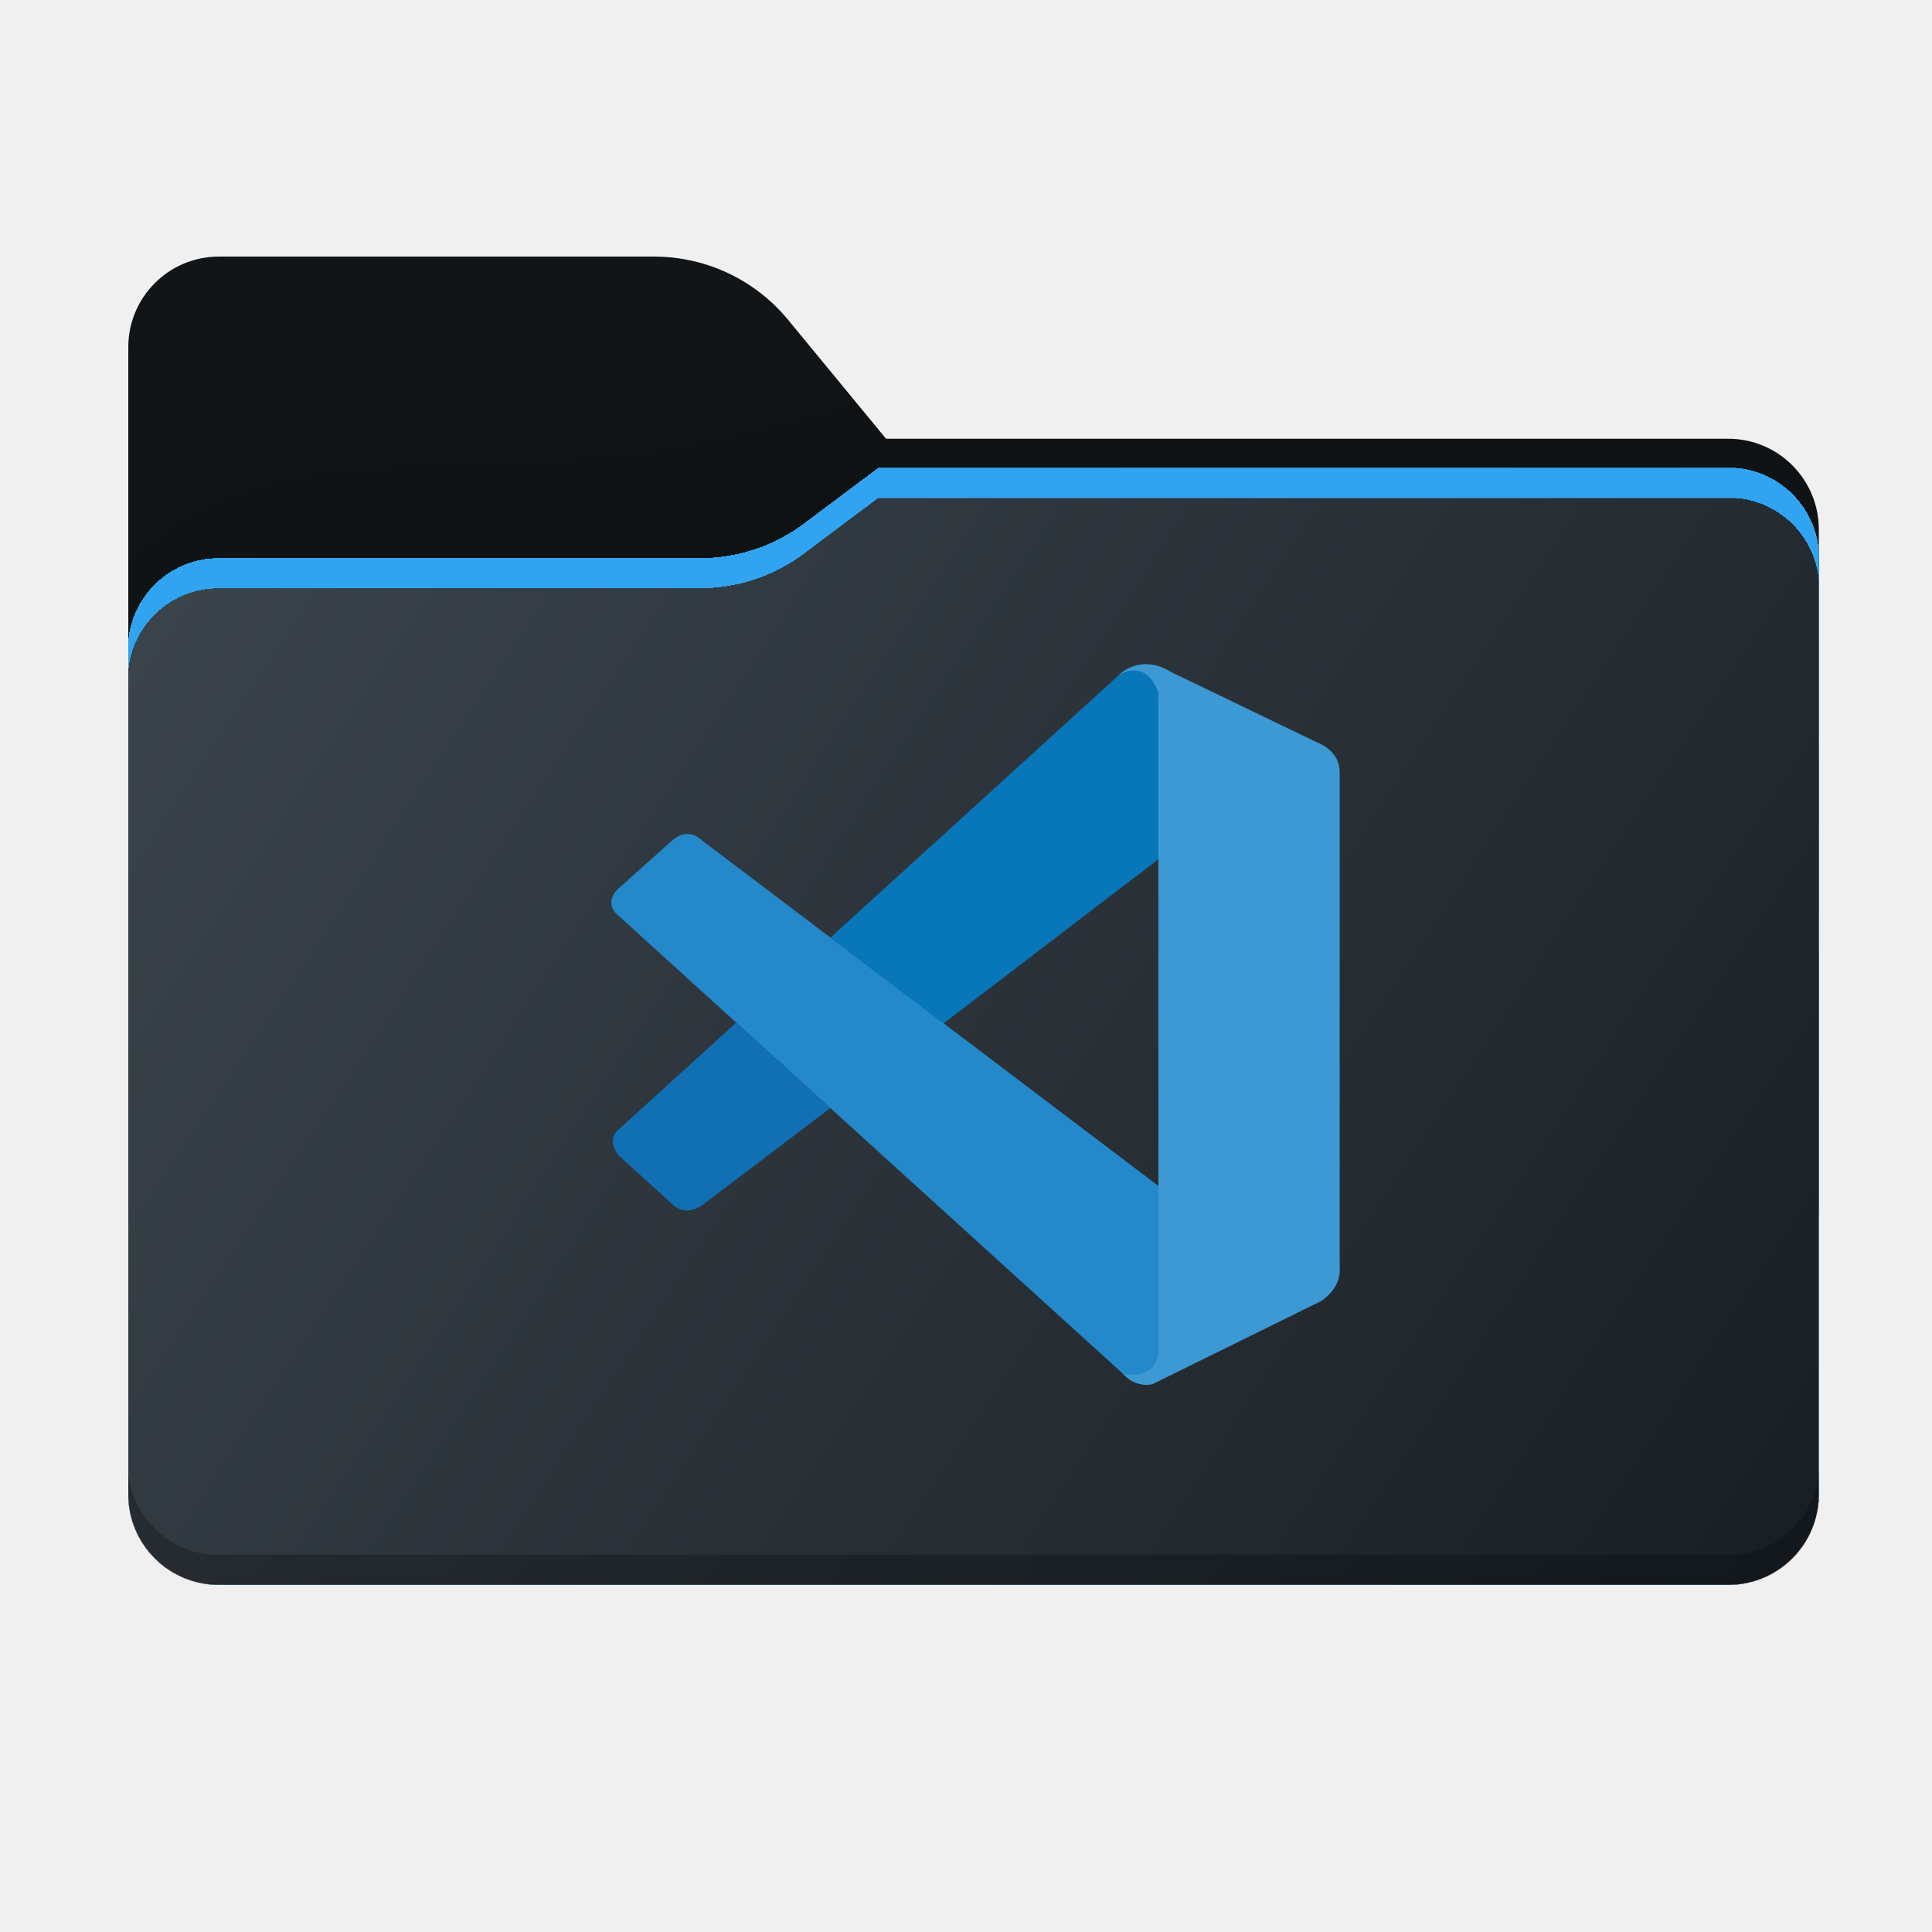
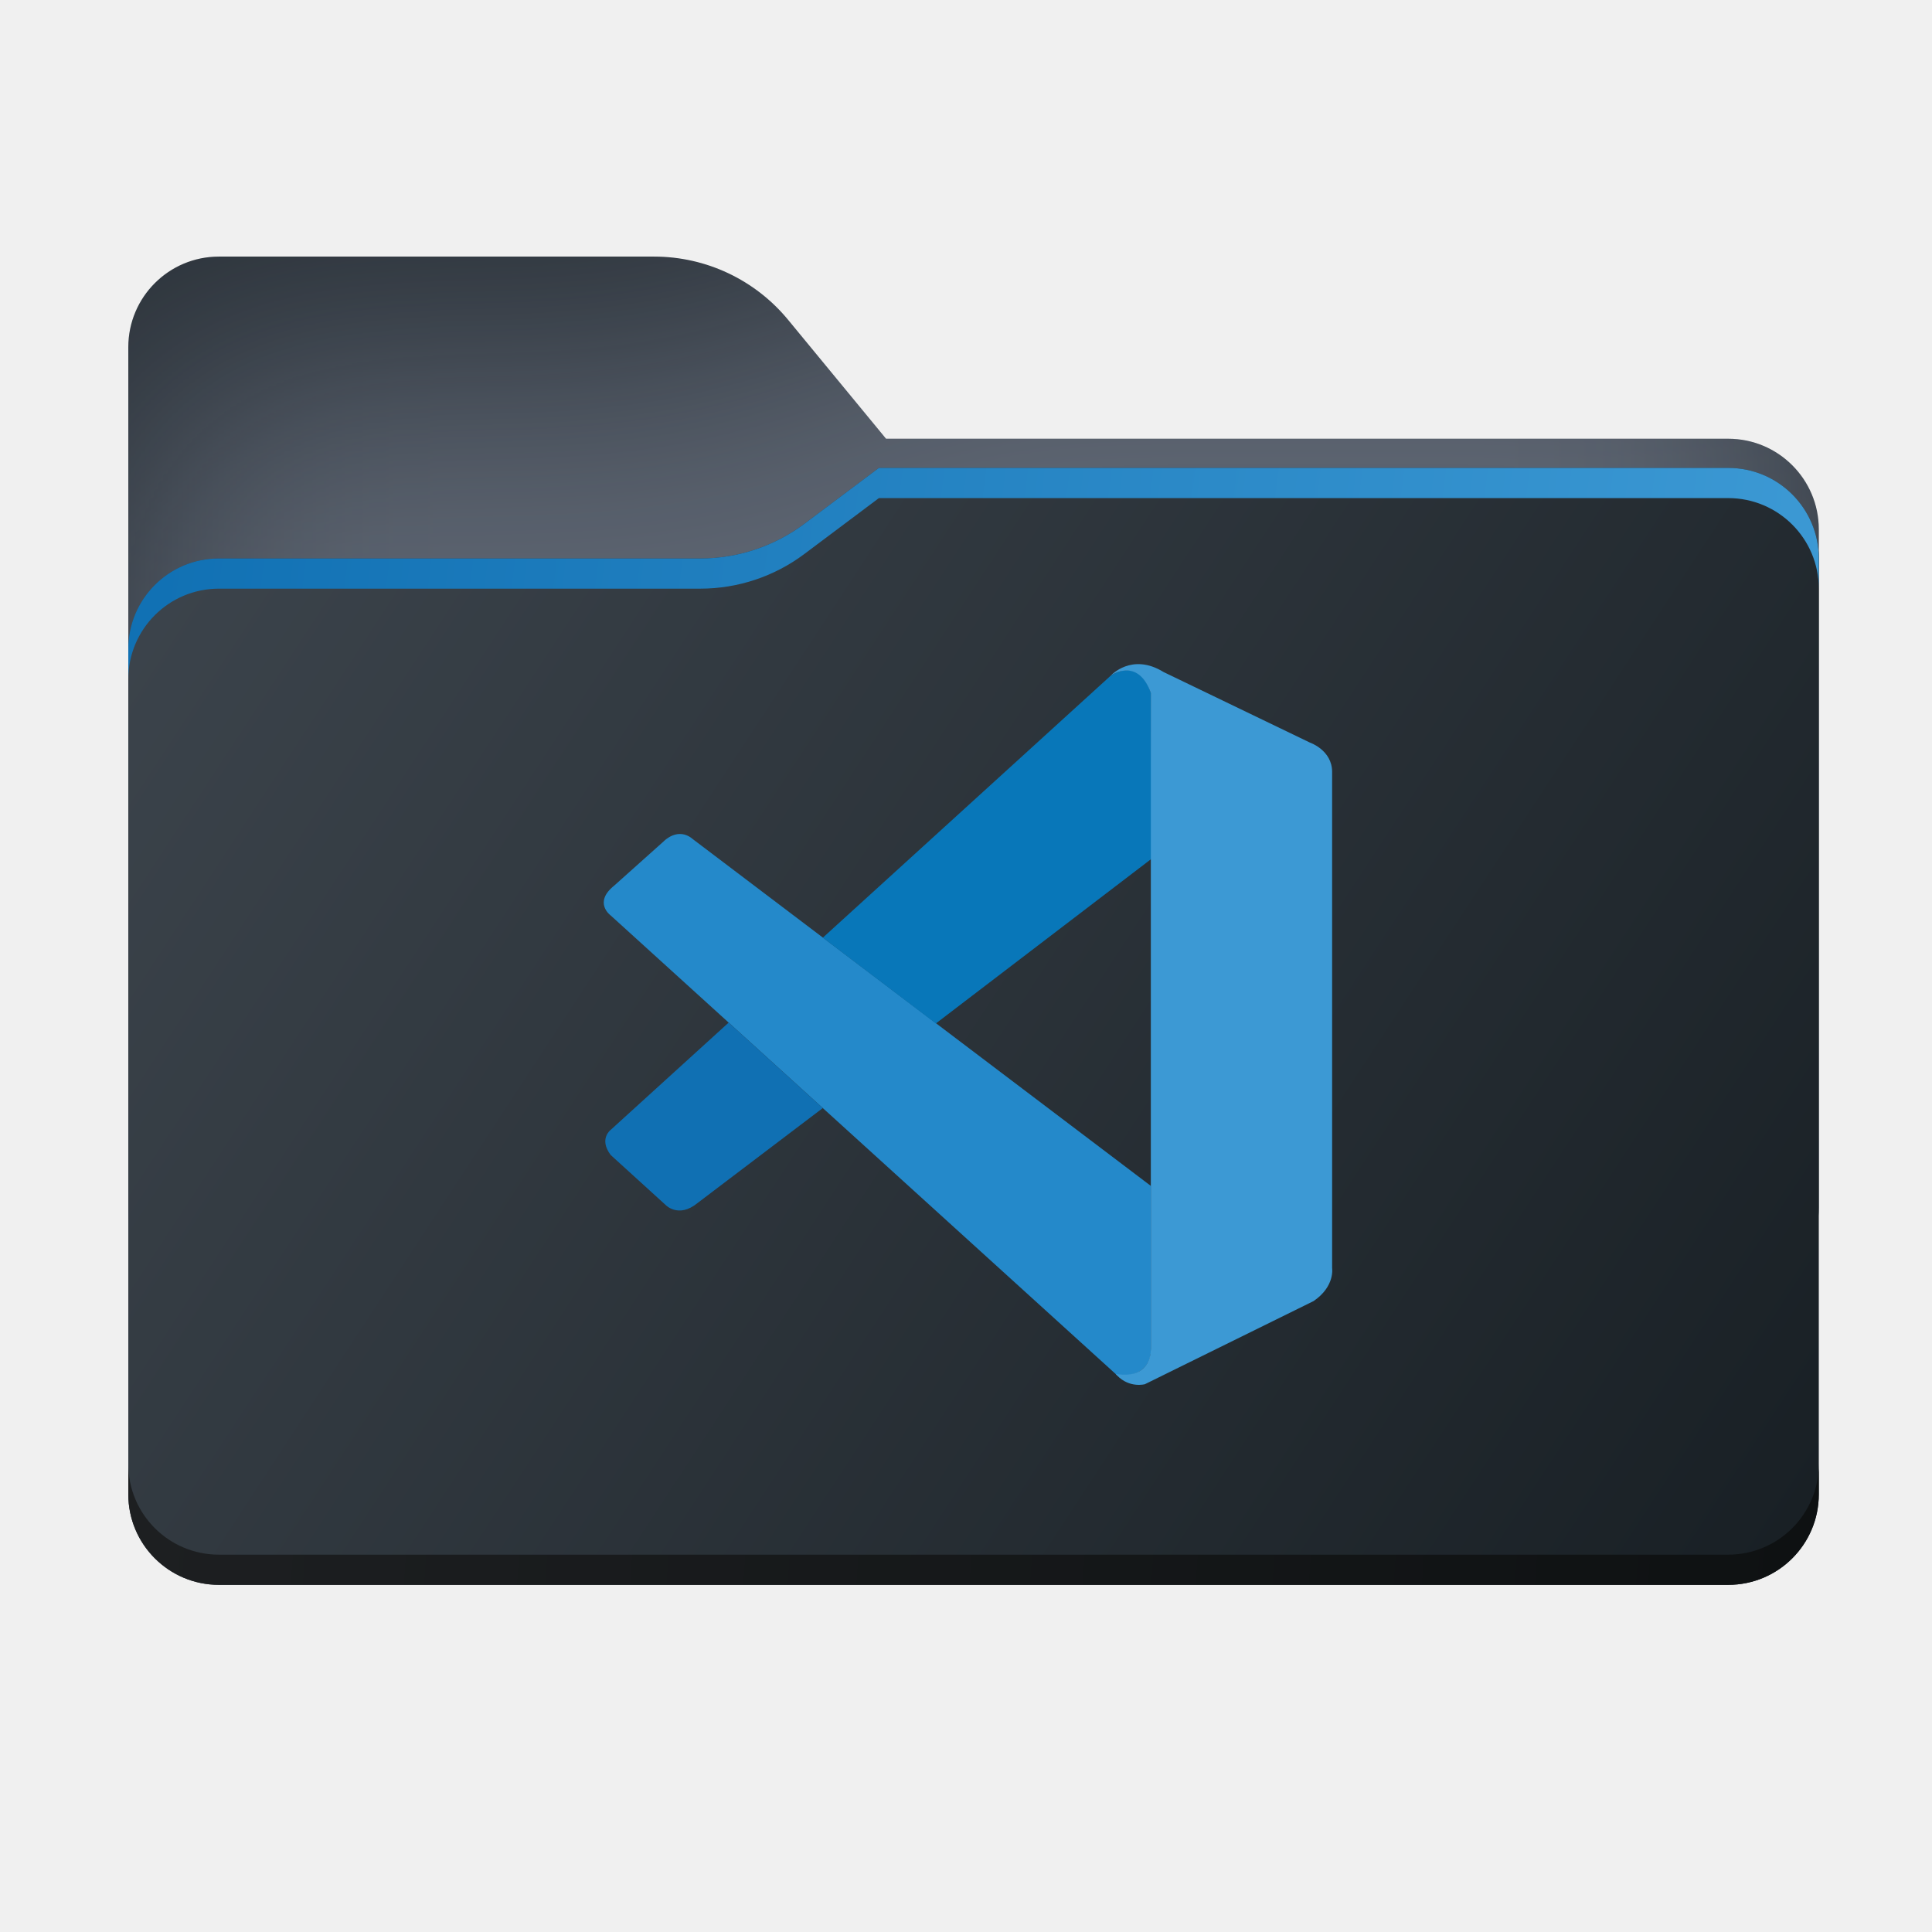
- <svg xmlns="http://www.w3.org/2000/svg" width="256" height="256" viewBox="0 0 256 256" fill="none">
-   <path fill-rule="evenodd" clip-rule="evenodd" d="M104.425 42.378C100.056 37.073 93.544 34 86.671 34H29C22.373 34 17 39.373 17 46V58.137V68.2V160C17 166.627 22.373 172 29 172H229C235.627 172 241 166.627 241 160V70.137C241 63.51 235.627 58.137 229 58.137H117.404L104.425 42.378Z" fill="#111517" />
-   <mask id="mask0_510_12042" style="mask-type:alpha" maskUnits="userSpaceOnUse" x="17" y="34" width="224" height="138">
-     <path fill-rule="evenodd" clip-rule="evenodd" d="M104.425 42.378C100.056 37.073 93.544 34 86.671 34H29C22.373 34 17 39.373 17 46V58.137V68.2V160C17 166.627 22.373 172 29 172H229C235.627 172 241 166.627 241 160V70.137C241 63.51 235.627 58.137 229 58.137H117.404L104.425 42.378Z" fill="url(#paint0_linear_510_12042)" />
-   </mask>
-   <g mask="url(#mask0_510_12042)">
-     <g style="mix-blend-mode:multiply" filter="url(#filter0_f_510_12042)">
-       <path fill-rule="evenodd" clip-rule="evenodd" d="M92.789 74C97.764 74 102.605 72.387 106.586 69.402L116.459 62H229C235.627 62 241 67.373 241 74V108V160C241 166.627 235.627 172 229 172H29C22.373 172 17 166.627 17 160L17 108V86C17 79.373 22.373 74 29 74H87H92.789Z" fill="black" fill-opacity="0.3" />
-     </g>
-   </g>
-   <g filter="url(#filter1_ii_510_12042)">
-     <path fill-rule="evenodd" clip-rule="evenodd" d="M92.789 74C97.764 74 102.605 72.387 106.586 69.402L116.459 62H229C235.627 62 241 67.373 241 74V108V198C241 204.627 235.627 210 229 210H29C22.373 210 17 204.627 17 198L17 108V86C17 79.373 22.373 74 29 74H87H92.789Z" fill="url(#paint1_linear_510_12042)" />
-   </g>
-   <path d="M81.918 121.302C81.918 121.302 79.567 119.607 82.389 117.344L88.962 111.466C88.962 111.466 90.843 109.488 92.832 111.212L153.492 157.138V179.161C153.492 179.161 153.463 182.619 149.025 182.237L81.918 121.302Z" fill="#2489CA" />
-   <path d="M97.554 135.498L81.918 149.712C81.918 149.712 80.312 150.908 81.918 153.043L89.178 159.646C89.178 159.646 90.902 161.498 93.449 159.391L110.025 146.822L97.554 135.498Z" fill="#1070B3" />
-   <path d="M125.004 135.615L153.678 113.72L153.492 91.814C153.492 91.814 152.268 87.034 148.183 89.522L110.025 124.251L125.004 135.615Z" fill="#0877B9" />
-   <path d="M149.025 182.266C150.69 183.971 152.708 183.413 152.708 183.413L175.054 172.401C177.915 170.452 177.513 168.032 177.513 168.032V102.277C177.513 99.387 174.554 98.388 174.554 98.388L155.187 89.052C150.955 86.436 148.182 89.522 148.182 89.522C148.182 89.522 151.748 86.956 153.492 91.815V178.759C153.492 179.357 153.365 179.945 153.11 180.474C152.6 181.502 151.493 182.462 148.838 182.061L149.025 182.266Z" fill="#3C99D4" />
+ <svg xmlns="http://www.w3.org/2000/svg" fill="none" version="1.1" width="256" height="256" viewBox="0 0 256 256">
  <defs>
-     <filter id="filter0_f_510_12042" x="-20" y="25" width="298" height="184" filterUnits="userSpaceOnUse" color-interpolation-filters="sRGB">
+     <clipPath id="master_svg0_17_1071">
+       <rect x="0" y="0" width="256" height="256" rx="0" />
+     </clipPath>
+     <mask id="master_svg1_17_1090" style="mask-type:luminance" maskUnits="userSpaceOnUse" x="17" y="34" width="224" height="138">
+       <path d="M104.425,42.378C100.056,37.073,93.544,34,86.671,34L29,34C22.373,34,17,39.373,17,46L17,58.137L17,68.2L17,160C17,166.627,22.373,172,29,172L229,172C235.627,172,241,166.627,241,160L241,70.137C241,63.51,235.627,58.137,229,58.137L117.404,58.137L104.425,42.378Z" fill-rule="evenodd" fill="#FFFFFF" fill-opacity="1" style="mix-blend-mode:passthrough" />
+     </mask>
+     <filter id="master_svg2_17_1088" filterUnits="objectBoundingBox" color-interpolation-filters="sRGB" x="-0.33" y="-0.536" width="1.661" height="2.072">
      <feFlood flood-opacity="0" result="BackgroundImageFix" />
      <feBlend mode="normal" in="SourceGraphic" in2="BackgroundImageFix" result="shape" />
-       <feGaussianBlur stdDeviation="18.5" result="effect1_foregroundBlur_510_12042" />
+       <feGaussianBlur stdDeviation="18.5" result="effect1_foregroundBlur" />
    </filter>
-     <filter id="filter1_ii_510_12042" x="17" y="62" width="224" height="148" filterUnits="userSpaceOnUse" color-interpolation-filters="sRGB">
-       <feFlood flood-opacity="0" result="BackgroundImageFix" />
-       <feBlend mode="normal" in="SourceGraphic" in2="BackgroundImageFix" result="shape" />
-       <feColorMatrix in="SourceAlpha" type="matrix" values="0 0 0 0 0 0 0 0 0 0 0 0 0 0 0 0 0 0 127 0" result="hardAlpha" />
-       <feOffset dy="4" />
-       <feComposite in2="hardAlpha" operator="arithmetic" k2="-1" k3="1" />
-       <feColorMatrix type="matrix" values="0 0 0 0 0.192 0 0 0 0 0.643 0 0 0 0 0.945 0 0 0 1 0" />
-       <feBlend mode="normal" in2="shape" result="effect1_innerShadow_510_12042" />
-       <feColorMatrix in="SourceAlpha" type="matrix" values="0 0 0 0 0 0 0 0 0 0 0 0 0 0 0 0 0 0 127 0" result="hardAlpha" />
-       <feOffset dy="-4" />
-       <feComposite in2="hardAlpha" operator="arithmetic" k2="-1" k3="1" />
-       <feColorMatrix type="matrix" values="0 0 0 0 0 0 0 0 0 0 0 0 0 0 0 0 0 0 0.25 0" />
-       <feBlend mode="normal" in2="effect1_innerShadow_510_12042" result="effect2_innerShadow_510_12042" />
-     </filter>
-     <linearGradient id="paint0_linear_510_12042" x1="17" y1="34" x2="197.768" y2="215.142" gradientUnits="userSpaceOnUse">
-       <stop stop-color="#05815D" />
-       <stop offset="1" stop-color="#0C575F" />
+     <linearGradient x1="-5.134781488891349e-16" y1="-3.3306690738754696e-16" x2="1.207" y2="0.527" id="master_svg3_17_1102">
+       <stop offset="0%" stop-color="#3D454D" stop-opacity="1" />
+       <stop offset="100%" stop-color="#181F24" stop-opacity="1" />
    </linearGradient>
-     <linearGradient id="paint1_linear_510_12042" x1="17" y1="62" x2="241" y2="210" gradientUnits="userSpaceOnUse">
-       <stop stop-color="#3D454D" />
-       <stop offset="1" stop-color="#181F24" />
+     <linearGradient x1="-5.134781488891349e-16" y1="-3.3306690738754696e-16" x2="1.015" y2="0.016" id="master_svg4_17_1870">
+       <stop offset="0%" stop-color="#1070B3" stop-opacity="1" />
+       <stop offset="100%" stop-color="#3C99D4" stop-opacity="1" />
+     </linearGradient>
+     <linearGradient x1="-5.134781488891349e-16" y1="-3.3306690738754696e-16" x2="1.005" y2="0.005" id="master_svg5_17_2634">
+       <stop offset="0%" stop-color="#1D1F21" stop-opacity="1" />
+       <stop offset="100%" stop-color="#0E1112" stop-opacity="1" />
    </linearGradient>
  </defs>
+   <g clip-path="url(#master_svg0_17_1071)">
+     <path d="M104.425,42.378C100.056,37.073,93.544,34,86.671,34L29,34C22.373,34,17,39.373,17,46L17,58.137L17,68.2L17,160C17,166.627,22.373,172,29,172L229,172C235.627,172,241,166.627,241,160L241,70.137C241,63.51,235.627,58.137,229,58.137L117.404,58.137L104.425,42.378Z" fill-rule="evenodd" fill="#293037" fill-opacity="1" style="mix-blend-mode:passthrough" />
+     <g mask="url(#master_svg1_17_1090)">
+       <g style="mix-blend-mode:multiply" filter="url(#master_svg2_17_1088)">
+         <path d="M92.789,49.055C97.764,49.055,102.605,47.031,106.586,43.287L116.459,34L229,34C235.627,34,241,40.74,241,49.055L241,91.709L241,156.945C241,165.259,235.627,172,229,172L29,172C22.373,172,17,165.259,17,156.945L17,91.709L17,64.109C17,55.795,22.373,49.055,29,49.055L87,49.055L92.789,49.055Z" fill-rule="evenodd" fill="#D9E2FF" fill-opacity="0.3" style="mix-blend-mode:passthrough" />
+       </g>
+     </g>
+     <path d="M92.789,74C97.764,74,102.605,72.387,106.586,69.402L116.459,62L229,62C235.627,62,241,67.373,241,74L241,108L241,198C241,204.627,235.627,210,229,210L29,210C22.373,210,17,204.627,17,198L17,108L17,86C17,79.373,22.373,74,29,74L87,74L92.789,74Z" fill-rule="evenodd" fill="url(#master_svg3_17_1102)" fill-opacity="1" style="mix-blend-mode:passthrough" />
+     <path d="M106.59,69.4C102.61,72.38,97.77,74,92.79,74L29,74C22.37,74,17,79.37,17,86L17,90C17,83.37,22.37,78,29,78L92.79,78C97.77,78,102.61,76.39,106.59,73.4L116.46,66L229,66C235.63,66,241,71.37,241,78L241,74C241,67.37,235.63,62,229,62L116.46,62L106.59,69.4Z" fill-rule="evenodd" fill="url(#master_svg4_17_1870)" fill-opacity="1" style="mix-blend-mode:passthrough" />
+     <path d="M17,194L17,198C17,204.63,22.37,210,29,210L229,210C235.63,210,241,204.63,241,198L241,194C241,200.63,235.63,206,229,206L29,206C22.37,206,17,200.63,17,194Z" fill-rule="evenodd" fill="url(#master_svg5_17_2634)" fill-opacity="1" style="mix-blend-mode:passthrough" />
+     <path d="M80.918,121.302C80.918,121.302,78.567,119.607,81.389,117.344L87.962,111.466C87.962,111.466,89.843,109.488,91.832,111.212L152.492,157.138L152.492,179.161C152.492,179.161,152.463,182.619,148.025,182.237L80.918,121.302Z" fill="#2489CA" fill-opacity="1" style="mix-blend-mode:passthrough" />
+     <path d="M96.554,135.498L80.919,149.712C80.919,149.712,79.312,150.908,80.919,153.043L88.178,159.646C88.178,159.646,89.902,161.498,92.449,159.391L109.025,146.822L96.554,135.498Z" fill="#1070B3" fill-opacity="1" style="mix-blend-mode:passthrough" />
+     <path d="M124.004,135.615L152.678,113.72L152.492,91.815C152.492,91.815,151.268,87.034,147.183,89.522L109.025,124.251L124.004,135.615Z" fill="#0877B9" fill-opacity="1" style="mix-blend-mode:passthrough" />
+     <path d="M148.025,182.266C149.69,183.971,151.708,183.413,151.708,183.413L174.054,172.401C176.915,170.452,176.513,168.032,176.513,168.032L176.513,102.277C176.513,99.387,173.554,98.388,173.554,98.388L154.187,89.052C149.955,86.436,147.182,89.522,147.182,89.522C147.182,89.522,150.748,86.956,152.492,91.815L152.492,178.759C152.492,179.357,152.365,179.945,152.11,180.474C151.6,181.502,150.493,182.462,147.838,182.061L148.025,182.266Z" fill="#3C99D4" fill-opacity="1" style="mix-blend-mode:passthrough" />
+   </g>
</svg>
